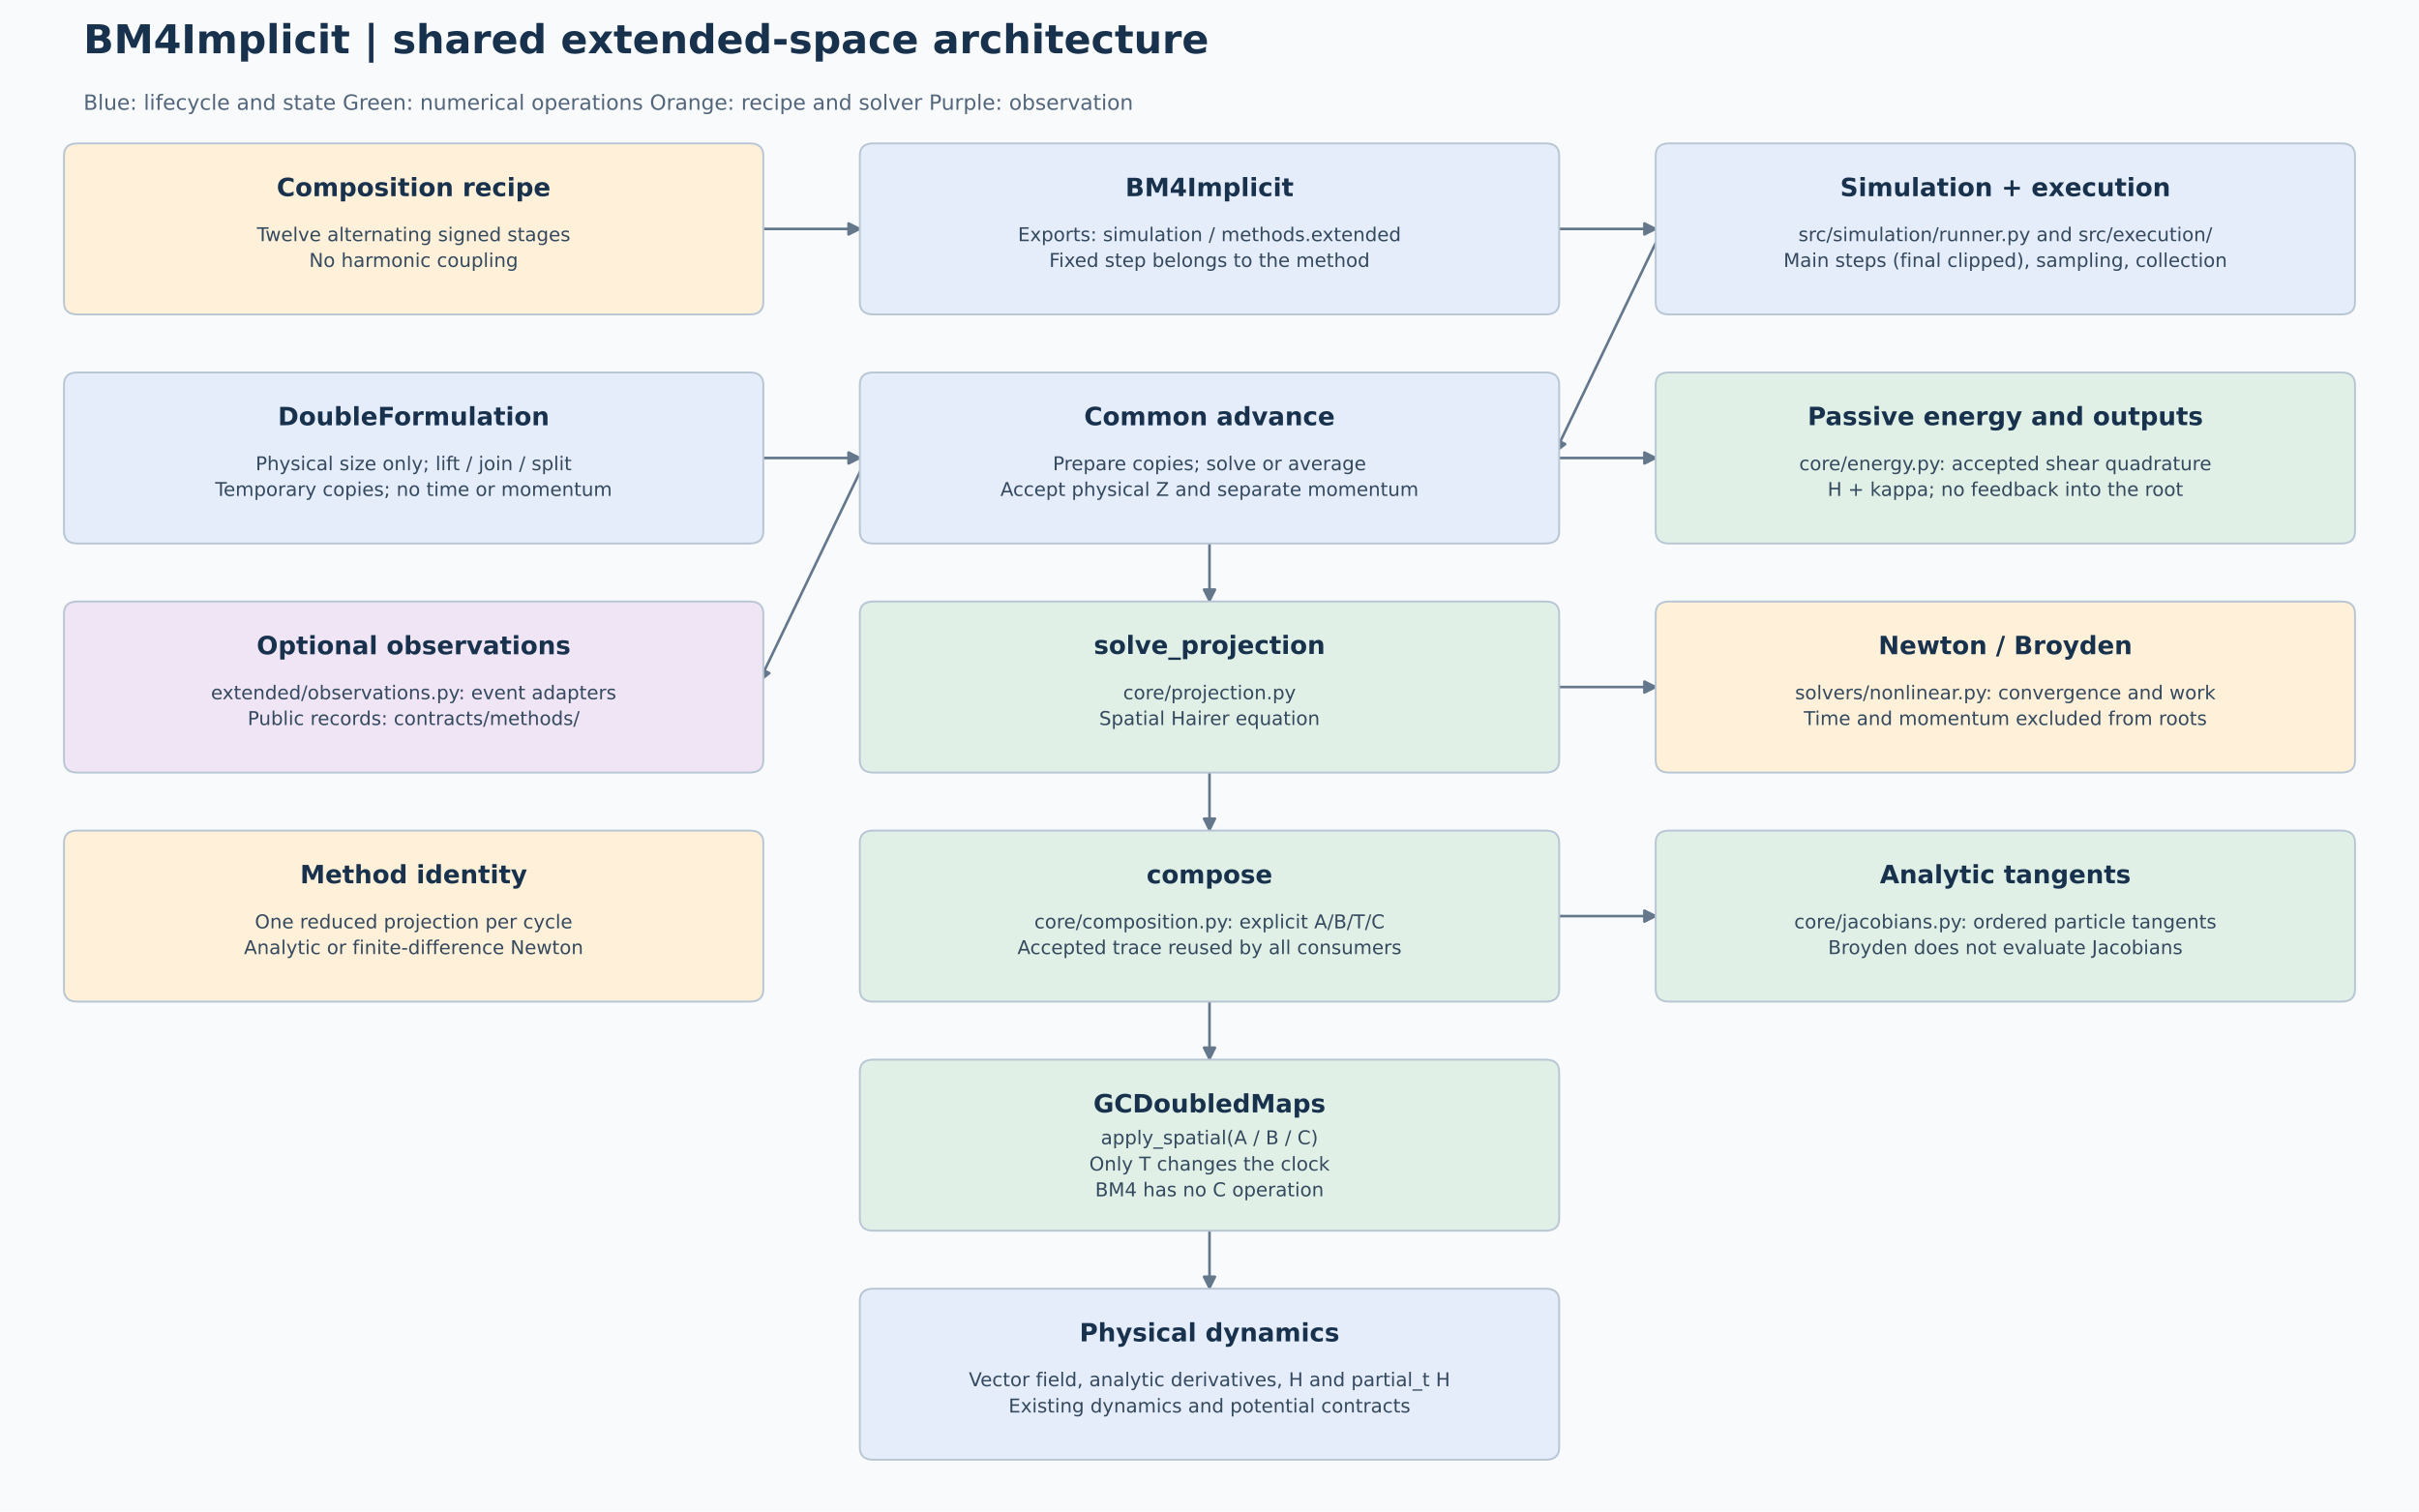
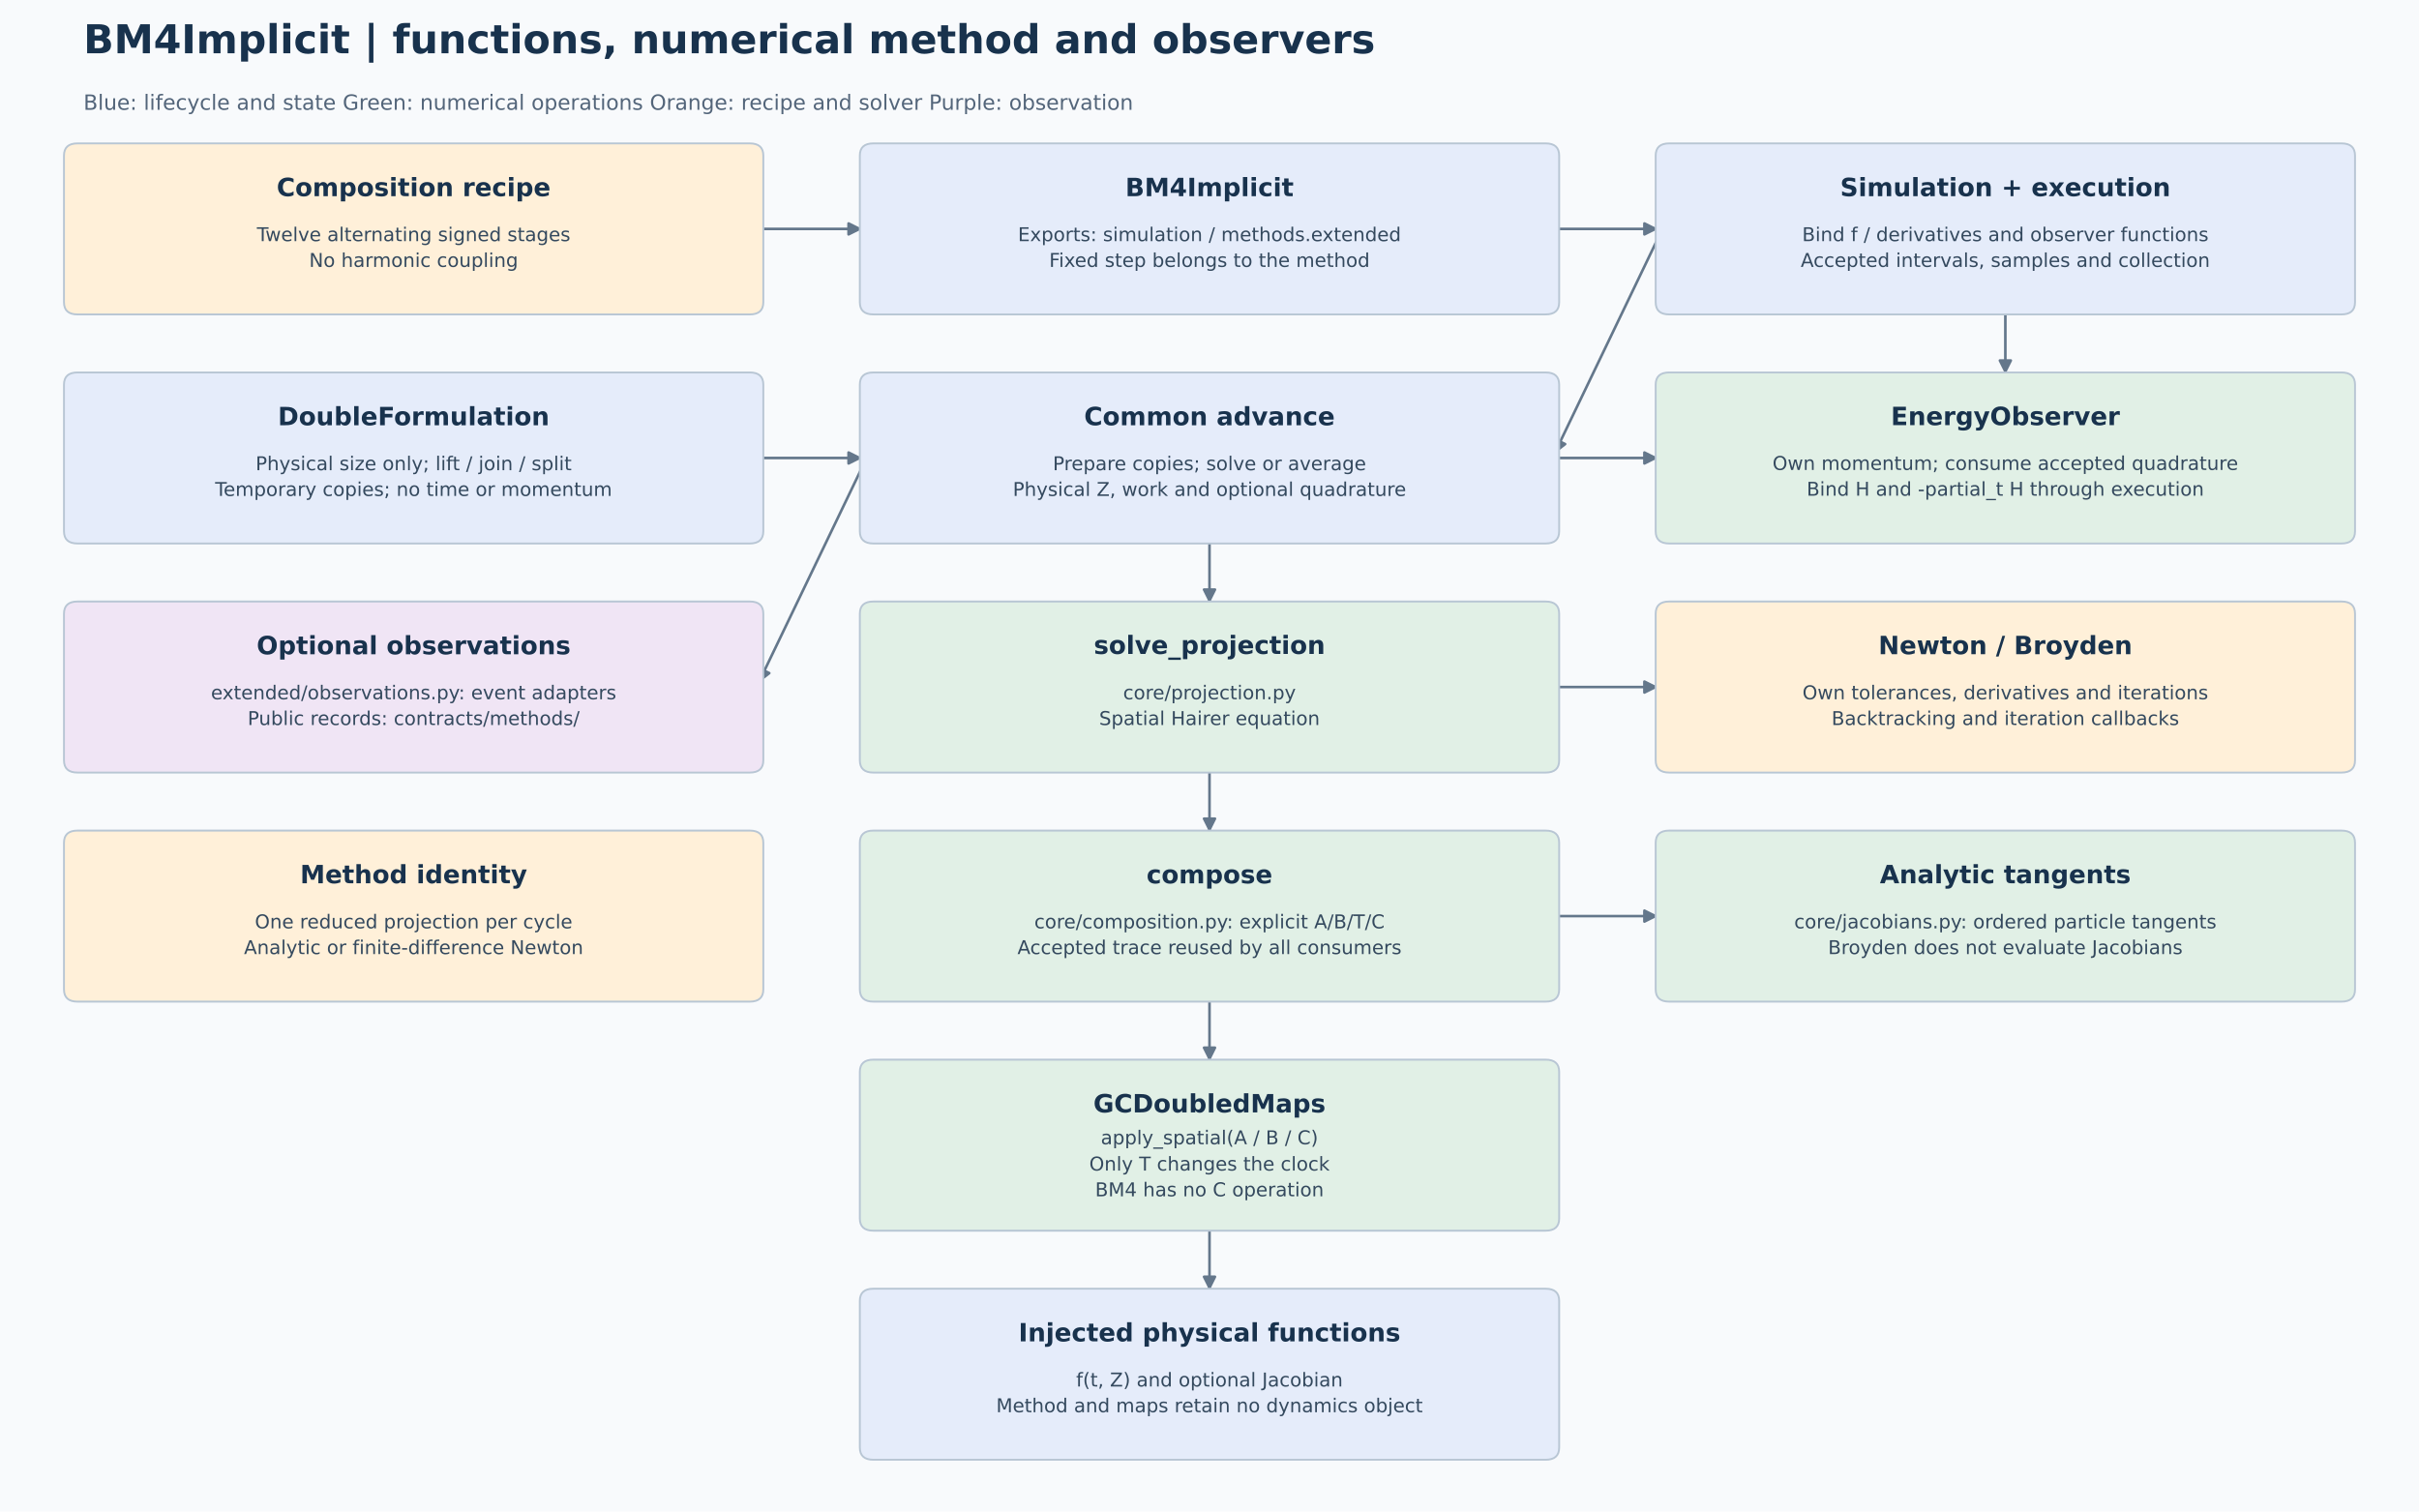
<svg xmlns="http://www.w3.org/2000/svg" width="1152pt" height="720pt" viewBox="0 0 1152 720" version="1.1">
  <defs>
    <style type="text/css">*{stroke-linejoin: round; stroke-linecap: butt}</style>
  </defs>
  <g id="figure_1">
    <g id="patch_1">
      <path d="M 0 720 L 1152 720 L 1152 0 L 0 0 z " style="fill: #f8fafc" />
    </g>
    <g id="axes_1">
      <g id="patch_2">
        <path d="M 362.288 109.039 Q 386.497 109.039 409.309 109.039 " clip-path="url(#pb098db616b)" style="fill: none; stroke: #64778b; stroke-width: 1.25; stroke-linecap: round" />
        <path d="M 404.109 106.439 L 409.309 109.039 L 404.109 111.639 z " clip-path="url(#pb098db616b)" style="fill: #64778b; stroke: #64778b; stroke-width: 1.25; stroke-linecap: round" />
      </g>
      <g id="patch_3">
        <path d="M 741.296 109.039 Q 765.505 109.039 788.317 109.039 " clip-path="url(#pb098db616b)" style="fill: none; stroke: #64778b; stroke-width: 1.25; stroke-linecap: round" />
        <path d="M 783.117 106.439 L 788.317 109.039 L 783.117 111.639 z " clip-path="url(#pb098db616b)" style="fill: #64778b; stroke: #64778b; stroke-width: 1.25; stroke-linecap: round" />
      </g>
      <g id="patch_4">
        <path d="M 790.847 110.841 Q 765.505 163.594 740.768 215.088 " clip-path="url(#pb098db616b)" style="fill: none; stroke: #64778b; stroke-width: 1.25; stroke-linecap: round" />
        <path d="M 745.363 211.527 L 740.768 215.088 L 740.676 209.275 z " clip-path="url(#pb098db616b)" style="fill: #64778b; stroke: #64778b; stroke-width: 1.25; stroke-linecap: round" />
      </g>
      <g id="patch_5">
        <path d="M 362.288 218.153 Q 386.497 218.153 409.309 218.153 " clip-path="url(#pb098db616b)" style="fill: none; stroke: #64778b; stroke-width: 1.25; stroke-linecap: round" />
        <path d="M 404.109 215.553 L 409.309 218.153 L 404.109 220.753 z " clip-path="url(#pb098db616b)" style="fill: #64778b; stroke: #64778b; stroke-width: 1.25; stroke-linecap: round" />
      </g>
      <g id="patch_6">
        <path d="M 576 257.976 Q 576 272.707 576 286.041 " clip-path="url(#pb098db616b)" style="fill: none; stroke: #64778b; stroke-width: 1.25; stroke-linecap: round" />
        <path d="M 578.6 280.841 L 576 286.041 L 573.4 280.841 z " clip-path="url(#pb098db616b)" style="fill: #64778b; stroke: #64778b; stroke-width: 1.25; stroke-linecap: round" />
      </g>
      <g id="patch_7">
+         <path d="M 955.008 148.863 Q 955.008 163.594 955.008 176.928 " clip-path="url(#pb098db616b)" style="fill: none; stroke: #64778b; stroke-width: 1.25; stroke-linecap: round" />
+         <path d="M 957.608 171.728 L 955.008 176.928 L 952.408 171.728 z " clip-path="url(#pb098db616b)" style="fill: #64778b; stroke: #64778b; stroke-width: 1.25; stroke-linecap: round" />
+       </g>
+       <g id="patch_8">
        <path d="M 741.296 218.153 Q 765.505 218.153 788.317 218.153 " clip-path="url(#pb098db616b)" style="fill: none; stroke: #64778b; stroke-width: 1.25; stroke-linecap: round" />
        <path d="M 783.117 215.553 L 788.317 218.153 L 783.117 220.753 z " clip-path="url(#pb098db616b)" style="fill: #64778b; stroke: #64778b; stroke-width: 1.25; stroke-linecap: round" />
      </g>
-       <g id="patch_8">
+       <g id="patch_9">
        <path d="M 411.839 219.954 Q 386.497 272.708 361.76 324.202 " clip-path="url(#pb098db616b)" style="fill: none; stroke: #64778b; stroke-width: 1.25; stroke-linecap: round" />
        <path d="M 366.355 320.64 L 361.76 324.202 L 361.668 318.389 z " clip-path="url(#pb098db616b)" style="fill: #64778b; stroke: #64778b; stroke-width: 1.25; stroke-linecap: round" />
      </g>
-       <g id="patch_9">
+       <g id="patch_10">
        <path d="M 576 367.089 Q 576 381.821 576 395.155 " clip-path="url(#pb098db616b)" style="fill: none; stroke: #64778b; stroke-width: 1.25; stroke-linecap: round" />
        <path d="M 578.6 389.955 L 576 395.155 L 573.4 389.955 z " clip-path="url(#pb098db616b)" style="fill: #64778b; stroke: #64778b; stroke-width: 1.25; stroke-linecap: round" />
      </g>
-       <g id="patch_10">
+       <g id="patch_11">
        <path d="M 741.296 327.266 Q 765.505 327.266 788.317 327.266 " clip-path="url(#pb098db616b)" style="fill: none; stroke: #64778b; stroke-width: 1.25; stroke-linecap: round" />
        <path d="M 783.117 324.666 L 788.317 327.266 L 783.117 329.866 z " clip-path="url(#pb098db616b)" style="fill: #64778b; stroke: #64778b; stroke-width: 1.25; stroke-linecap: round" />
      </g>
-       <g id="patch_11">
+       <g id="patch_12">
        <path d="M 741.296 436.379 Q 765.505 436.379 788.317 436.379 " clip-path="url(#pb098db616b)" style="fill: none; stroke: #64778b; stroke-width: 1.25; stroke-linecap: round" />
        <path d="M 783.117 433.779 L 788.317 436.379 L 783.117 438.979 z " clip-path="url(#pb098db616b)" style="fill: #64778b; stroke: #64778b; stroke-width: 1.25; stroke-linecap: round" />
      </g>
-       <g id="patch_12">
+       <g id="patch_13">
        <path d="M 576 476.203 Q 576 490.934 576 504.268 " clip-path="url(#pb098db616b)" style="fill: none; stroke: #64778b; stroke-width: 1.25; stroke-linecap: round" />
        <path d="M 578.6 499.068 L 576 504.268 L 573.4 499.068 z " clip-path="url(#pb098db616b)" style="fill: #64778b; stroke: #64778b; stroke-width: 1.25; stroke-linecap: round" />
      </g>
-       <g id="patch_13">
+       <g id="patch_14">
        <path d="M 576 585.316 Q 576 600.048 576 613.382 " clip-path="url(#pb098db616b)" style="fill: none; stroke: #64778b; stroke-width: 1.25; stroke-linecap: round" />
        <path d="M 578.6 608.182 L 576 613.382 L 573.4 608.182 z " clip-path="url(#pb098db616b)" style="fill: #64778b; stroke: #64778b; stroke-width: 1.25; stroke-linecap: round" />
      </g>
-       <g id="patch_14">
+       <g id="patch_15">
        <path d="M 36.922 149.775 L 357.062 149.775 Q 363.514 149.775 363.514 143.955 L 363.514 74.123 Q 363.514 68.304 357.062 68.304 L 36.922 68.304 Q 30.47 68.304 30.47 74.123 L 30.47 143.955 Q 30.47 149.775 36.922 149.775 z " clip-path="url(#pb098db616b)" style="fill: #fff0d9; stroke: #b8c6d4; stroke-width: 0.9; stroke-linejoin: miter" />
      </g>
-       <g id="patch_15">
+       <g id="patch_16">
        <path d="M 415.93 149.775 L 736.07 149.775 Q 742.522 149.775 742.522 143.955 L 742.522 74.123 Q 742.522 68.304 736.07 68.304 L 415.93 68.304 Q 409.478 68.304 409.478 74.123 L 409.478 143.955 Q 409.478 149.775 415.93 149.775 z " clip-path="url(#pb098db616b)" style="fill: #e5ecfa; stroke: #b8c6d4; stroke-width: 0.9; stroke-linejoin: miter" />
      </g>
-       <g id="patch_16">
+       <g id="patch_17">
        <path d="M 794.938 149.775 L 1115.078 149.775 Q 1121.53 149.775 1121.53 143.955 L 1121.53 74.123 Q 1121.53 68.304 1115.078 68.304 L 794.938 68.304 Q 788.486 68.304 788.486 74.123 L 788.486 143.955 Q 788.486 149.775 794.938 149.775 z " clip-path="url(#pb098db616b)" style="fill: #e5ecfa; stroke: #b8c6d4; stroke-width: 0.9; stroke-linejoin: miter" />
      </g>
-       <g id="patch_17">
+       <g id="patch_18">
        <path d="M 36.922 258.888 L 357.062 258.888 Q 363.514 258.888 363.514 253.069 L 363.514 183.236 Q 363.514 177.417 357.062 177.417 L 36.922 177.417 Q 30.47 177.417 30.47 183.236 L 30.47 253.069 Q 30.47 258.888 36.922 258.888 z " clip-path="url(#pb098db616b)" style="fill: #e5ecfa; stroke: #b8c6d4; stroke-width: 0.9; stroke-linejoin: miter" />
      </g>
-       <g id="patch_18">
+       <g id="patch_19">
        <path d="M 415.93 258.888 L 736.07 258.888 Q 742.522 258.888 742.522 253.069 L 742.522 183.236 Q 742.522 177.417 736.07 177.417 L 415.93 177.417 Q 409.478 177.417 409.478 183.236 L 409.478 253.069 Q 409.478 258.888 415.93 258.888 z " clip-path="url(#pb098db616b)" style="fill: #e5ecfa; stroke: #b8c6d4; stroke-width: 0.9; stroke-linejoin: miter" />
      </g>
-       <g id="patch_19">
+       <g id="patch_20">
        <path d="M 794.938 258.888 L 1115.078 258.888 Q 1121.53 258.888 1121.53 253.069 L 1121.53 183.236 Q 1121.53 177.417 1115.078 177.417 L 794.938 177.417 Q 788.486 177.417 788.486 183.236 L 788.486 253.069 Q 788.486 258.888 794.938 258.888 z " clip-path="url(#pb098db616b)" style="fill: #e1f0e6; stroke: #b8c6d4; stroke-width: 0.9; stroke-linejoin: miter" />
      </g>
-       <g id="patch_20">
+       <g id="patch_21">
        <path d="M 36.922 368.002 L 357.062 368.002 Q 363.514 368.002 363.514 362.182 L 363.514 292.35 Q 363.514 286.53 357.062 286.53 L 36.922 286.53 Q 30.47 286.53 30.47 292.35 L 30.47 362.182 Q 30.47 368.002 36.922 368.002 z " clip-path="url(#pb098db616b)" style="fill: #f0e5f5; stroke: #b8c6d4; stroke-width: 0.9; stroke-linejoin: miter" />
      </g>
-       <g id="patch_21">
+       <g id="patch_22">
        <path d="M 415.93 368.002 L 736.07 368.002 Q 742.522 368.002 742.522 362.182 L 742.522 292.35 Q 742.522 286.53 736.07 286.53 L 415.93 286.53 Q 409.478 286.53 409.478 292.35 L 409.478 362.182 Q 409.478 368.002 415.93 368.002 z " clip-path="url(#pb098db616b)" style="fill: #e1f0e6; stroke: #b8c6d4; stroke-width: 0.9; stroke-linejoin: miter" />
      </g>
-       <g id="patch_22">
+       <g id="patch_23">
        <path d="M 794.938 368.002 L 1115.078 368.002 Q 1121.53 368.002 1121.53 362.182 L 1121.53 292.35 Q 1121.53 286.53 1115.078 286.53 L 794.938 286.53 Q 788.486 286.53 788.486 292.35 L 788.486 362.182 Q 788.486 368.002 794.938 368.002 z " clip-path="url(#pb098db616b)" style="fill: #fff0d9; stroke: #b8c6d4; stroke-width: 0.9; stroke-linejoin: miter" />
      </g>
-       <g id="patch_23">
+       <g id="patch_24">
        <path d="M 36.922 477.115 L 357.062 477.115 Q 363.514 477.115 363.514 471.296 L 363.514 401.463 Q 363.514 395.644 357.062 395.644 L 36.922 395.644 Q 30.47 395.644 30.47 401.463 L 30.47 471.296 Q 30.47 477.115 36.922 477.115 z " clip-path="url(#pb098db616b)" style="fill: #fff0d9; stroke: #b8c6d4; stroke-width: 0.9; stroke-linejoin: miter" />
      </g>
-       <g id="patch_24">
+       <g id="patch_25">
        <path d="M 415.93 477.115 L 736.07 477.115 Q 742.522 477.115 742.522 471.296 L 742.522 401.463 Q 742.522 395.644 736.07 395.644 L 415.93 395.644 Q 409.478 395.644 409.478 401.463 L 409.478 471.296 Q 409.478 477.115 415.93 477.115 z " clip-path="url(#pb098db616b)" style="fill: #e1f0e6; stroke: #b8c6d4; stroke-width: 0.9; stroke-linejoin: miter" />
      </g>
-       <g id="patch_25">
+       <g id="patch_26">
        <path d="M 794.938 477.115 L 1115.078 477.115 Q 1121.53 477.115 1121.53 471.296 L 1121.53 401.463 Q 1121.53 395.644 1115.078 395.644 L 794.938 395.644 Q 788.486 395.644 788.486 401.463 L 788.486 471.296 Q 788.486 477.115 794.938 477.115 z " clip-path="url(#pb098db616b)" style="fill: #e1f0e6; stroke: #b8c6d4; stroke-width: 0.9; stroke-linejoin: miter" />
      </g>
-       <g id="patch_26">
+       <g id="patch_27">
        <path d="M 415.93 586.228 L 736.07 586.228 Q 742.522 586.228 742.522 580.409 L 742.522 510.576 Q 742.522 504.757 736.07 504.757 L 415.93 504.757 Q 409.478 504.757 409.478 510.576 L 409.478 580.409 Q 409.478 586.228 415.93 586.228 z " clip-path="url(#pb098db616b)" style="fill: #e1f0e6; stroke: #b8c6d4; stroke-width: 0.9; stroke-linejoin: miter" />
      </g>
-       <g id="patch_27">
+       <g id="patch_28">
        <path d="M 415.93 695.342 L 736.07 695.342 Q 742.522 695.342 742.522 689.522 L 742.522 619.69 Q 742.522 613.871 736.07 613.871 L 415.93 613.871 Q 409.478 613.871 409.478 619.69 L 409.478 689.522 Q 409.478 695.342 415.93 695.342 z " clip-path="url(#pb098db616b)" style="fill: #e5ecfa; stroke: #b8c6d4; stroke-width: 0.9; stroke-linejoin: miter" />
      </g>
      <g id="text_1">
-         <text style="font-weight: 700; font-size: 19px; font-family: 'DejaVu Sans', 'Bitstream Vera Sans', 'Computer Modern Sans Serif', 'Lucida Grande', 'Verdana', 'Geneva', 'Lucid', 'Arial', 'Helvetica', 'Avant Garde', sans-serif; text-anchor: start; fill: #18324d" x="39.744" y="25.386" transform="rotate(-0 39.744 25.38557)">BM4Implicit | shared extended-space architecture</text>
+         <text style="font-weight: 700; font-size: 19px; font-family: 'DejaVu Sans', 'Bitstream Vera Sans', 'Computer Modern Sans Serif', 'Lucida Grande', 'Verdana', 'Geneva', 'Lucid', 'Arial', 'Helvetica', 'Avant Garde', sans-serif; text-anchor: start; fill: #18324d" x="39.744" y="25.386" transform="rotate(-0 39.744 25.38557)">BM4Implicit | functions, numerical method and observers</text>
      </g>
      <g id="text_2">
        <text style="font-size: 10px; font-family: 'DejaVu Sans', 'Bitstream Vera Sans', 'Computer Modern Sans Serif', 'Lucida Grande', 'Verdana', 'Geneva', 'Lucid', 'Arial', 'Helvetica', 'Avant Garde', sans-serif; text-anchor: start; fill: #53657a" x="39.744" y="52.3" transform="rotate(-0 39.744 52.30021)">Blue: lifecycle and state    Green: numerical operations    Orange: recipe and solver    Purple: observation</text>
      </g>
      <g id="text_3">
        <text style="font-weight: 700; font-size: 12px; font-family: 'DejaVu Sans', 'Bitstream Vera Sans', 'Computer Modern Sans Serif', 'Lucida Grande', 'Verdana', 'Geneva', 'Lucid', 'Arial', 'Helvetica', 'Avant Garde', sans-serif; text-anchor: middle; fill: #18324d" x="196.992" y="93.437" transform="rotate(-0 196.992 93.43744)">Composition recipe</text>
      </g>
      <g id="text_4">
        <text style="font-size: 9.1px; font-family: 'DejaVu Sans', 'Bitstream Vera Sans', 'Computer Modern Sans Serif', 'Lucida Grande', 'Verdana', 'Geneva', 'Lucid', 'Arial', 'Helvetica', 'Avant Garde', sans-serif; fill: #34495e" transform="translate(122.3343 114.8745)">Twelve alternating signed stages</text>
        <text style="font-size: 9.1px; font-family: 'DejaVu Sans', 'Bitstream Vera Sans', 'Computer Modern Sans Serif', 'Lucida Grande', 'Verdana', 'Geneva', 'Lucid', 'Arial', 'Helvetica', 'Avant Garde', sans-serif; fill: #34495e" transform="translate(147.2257 127.1389)">No harmonic coupling</text>
      </g>
      <g id="text_5">
        <text style="font-weight: 700; font-size: 12px; font-family: 'DejaVu Sans', 'Bitstream Vera Sans', 'Computer Modern Sans Serif', 'Lucida Grande', 'Verdana', 'Geneva', 'Lucid', 'Arial', 'Helvetica', 'Avant Garde', sans-serif; text-anchor: middle; fill: #18324d" x="576" y="93.437" transform="rotate(-0 576 93.43744)">BM4Implicit</text>
      </g>
      <g id="text_6">
        <text style="font-size: 9.1px; font-family: 'DejaVu Sans', 'Bitstream Vera Sans', 'Computer Modern Sans Serif', 'Lucida Grande', 'Verdana', 'Geneva', 'Lucid', 'Arial', 'Helvetica', 'Avant Garde', sans-serif; fill: #34495e" transform="translate(484.7689 114.8745)">Exports: simulation / methods.extended</text>
        <text style="font-size: 9.1px; font-family: 'DejaVu Sans', 'Bitstream Vera Sans', 'Computer Modern Sans Serif', 'Lucida Grande', 'Verdana', 'Geneva', 'Lucid', 'Arial', 'Helvetica', 'Avant Garde', sans-serif; fill: #34495e" transform="translate(499.6524 127.1389)">Fixed step belongs to the method</text>
      </g>
      <g id="text_7">
        <text style="font-weight: 700; font-size: 12px; font-family: 'DejaVu Sans', 'Bitstream Vera Sans', 'Computer Modern Sans Serif', 'Lucida Grande', 'Verdana', 'Geneva', 'Lucid', 'Arial', 'Helvetica', 'Avant Garde', sans-serif; text-anchor: middle; fill: #18324d" x="955.008" y="93.437" transform="rotate(-0 955.008 93.43744)">Simulation + execution</text>
      </g>
      <g id="text_8">
-         <text style="font-size: 9.1px; font-family: 'DejaVu Sans', 'Bitstream Vera Sans', 'Computer Modern Sans Serif', 'Lucida Grande', 'Verdana', 'Geneva', 'Lucid', 'Arial', 'Helvetica', 'Avant Garde', sans-serif; fill: #34495e" transform="translate(856.4514 114.8745)">src/simulation/runner.py and src/execution/</text>
-         <text style="font-size: 9.1px; font-family: 'DejaVu Sans', 'Bitstream Vera Sans', 'Computer Modern Sans Serif', 'Lucida Grande', 'Verdana', 'Geneva', 'Lucid', 'Arial', 'Helvetica', 'Avant Garde', sans-serif; fill: #34495e" transform="translate(849.3542 127.1389)">Main steps (final clipped), sampling, collection</text>
+         <text style="font-size: 9.1px; font-family: 'DejaVu Sans', 'Bitstream Vera Sans', 'Computer Modern Sans Serif', 'Lucida Grande', 'Verdana', 'Geneva', 'Lucid', 'Arial', 'Helvetica', 'Avant Garde', sans-serif; fill: #34495e" transform="translate(858.2316 114.8745)">Bind f / derivatives and observer functions</text>
+         <text style="font-size: 9.1px; font-family: 'DejaVu Sans', 'Bitstream Vera Sans', 'Computer Modern Sans Serif', 'Lucida Grande', 'Verdana', 'Geneva', 'Lucid', 'Arial', 'Helvetica', 'Avant Garde', sans-serif; fill: #34495e" transform="translate(857.5598 127.1389)">Accepted intervals, samples and collection</text>
      </g>
      <g id="text_9">
        <text style="font-weight: 700; font-size: 12px; font-family: 'DejaVu Sans', 'Bitstream Vera Sans', 'Computer Modern Sans Serif', 'Lucida Grande', 'Verdana', 'Geneva', 'Lucid', 'Arial', 'Helvetica', 'Avant Garde', sans-serif; text-anchor: middle; fill: #18324d" x="196.992" y="202.551" transform="rotate(-0 196.992 202.5508)">DoubleFormulation</text>
      </g>
      <g id="text_10">
        <text style="font-size: 9.1px; font-family: 'DejaVu Sans', 'Bitstream Vera Sans', 'Computer Modern Sans Serif', 'Lucida Grande', 'Verdana', 'Geneva', 'Lucid', 'Arial', 'Helvetica', 'Avant Garde', sans-serif; fill: #34495e" transform="translate(121.7158 223.9879)">Physical size only; lift / join / split</text>
        <text style="font-size: 9.1px; font-family: 'DejaVu Sans', 'Bitstream Vera Sans', 'Computer Modern Sans Serif', 'Lucida Grande', 'Verdana', 'Geneva', 'Lucid', 'Arial', 'Helvetica', 'Avant Garde', sans-serif; fill: #34495e" transform="translate(102.4565 236.2523)">Temporary copies; no time or momentum</text>
      </g>
      <g id="text_11">
        <text style="font-weight: 700; font-size: 12px; font-family: 'DejaVu Sans', 'Bitstream Vera Sans', 'Computer Modern Sans Serif', 'Lucida Grande', 'Verdana', 'Geneva', 'Lucid', 'Arial', 'Helvetica', 'Avant Garde', sans-serif; text-anchor: middle; fill: #18324d" x="576" y="202.551" transform="rotate(-0 576 202.5508)">Common advance</text>
      </g>
      <g id="text_12">
        <text style="font-size: 9.1px; font-family: 'DejaVu Sans', 'Bitstream Vera Sans', 'Computer Modern Sans Serif', 'Lucida Grande', 'Verdana', 'Geneva', 'Lucid', 'Arial', 'Helvetica', 'Avant Garde', sans-serif; fill: #34495e" transform="translate(501.4049 223.9879)">Prepare copies; solve or average</text>
-         <text style="font-size: 9.1px; font-family: 'DejaVu Sans', 'Bitstream Vera Sans', 'Computer Modern Sans Serif', 'Lucida Grande', 'Verdana', 'Geneva', 'Lucid', 'Arial', 'Helvetica', 'Avant Garde', sans-serif; fill: #34495e" transform="translate(476.4112 236.2523)">Accept physical Z and separate momentum</text>
+         <text style="font-size: 9.1px; font-family: 'DejaVu Sans', 'Bitstream Vera Sans', 'Computer Modern Sans Serif', 'Lucida Grande', 'Verdana', 'Geneva', 'Lucid', 'Arial', 'Helvetica', 'Avant Garde', sans-serif; fill: #34495e" transform="translate(482.3446 236.2523)">Physical Z, work and optional quadrature</text>
      </g>
      <g id="text_13">
-         <text style="font-weight: 700; font-size: 12px; font-family: 'DejaVu Sans', 'Bitstream Vera Sans', 'Computer Modern Sans Serif', 'Lucida Grande', 'Verdana', 'Geneva', 'Lucid', 'Arial', 'Helvetica', 'Avant Garde', sans-serif; text-anchor: middle; fill: #18324d" x="955.008" y="202.504" transform="rotate(-0 955.008 202.504)">Passive energy and outputs</text>
+         <text style="font-weight: 700; font-size: 12px; font-family: 'DejaVu Sans', 'Bitstream Vera Sans', 'Computer Modern Sans Serif', 'Lucida Grande', 'Verdana', 'Geneva', 'Lucid', 'Arial', 'Helvetica', 'Avant Garde', sans-serif; text-anchor: middle; fill: #18324d" x="955.008" y="202.504" transform="rotate(-0 955.008 202.504)">EnergyObserver</text>
      </g>
      <g id="text_14">
-         <text style="font-size: 9.1px; font-family: 'DejaVu Sans', 'Bitstream Vera Sans', 'Computer Modern Sans Serif', 'Lucida Grande', 'Verdana', 'Geneva', 'Lucid', 'Arial', 'Helvetica', 'Avant Garde', sans-serif; fill: #34495e" transform="translate(856.8389 223.9879)">core/energy.py: accepted shear quadrature</text>
-         <text style="font-size: 9.1px; font-family: 'DejaVu Sans', 'Bitstream Vera Sans', 'Computer Modern Sans Serif', 'Lucida Grande', 'Verdana', 'Geneva', 'Lucid', 'Arial', 'Helvetica', 'Avant Garde', sans-serif; fill: #34495e" transform="translate(870.3368 236.2523)">H + kappa; no feedback into the root</text>
+         <text style="font-size: 9.1px; font-family: 'DejaVu Sans', 'Bitstream Vera Sans', 'Computer Modern Sans Serif', 'Lucida Grande', 'Verdana', 'Geneva', 'Lucid', 'Arial', 'Helvetica', 'Avant Garde', sans-serif; fill: #34495e" transform="translate(844.1245 223.8614)">Own momentum; consume accepted quadrature</text>
+         <text style="font-size: 9.1px; font-family: 'DejaVu Sans', 'Bitstream Vera Sans', 'Computer Modern Sans Serif', 'Lucida Grande', 'Verdana', 'Geneva', 'Lucid', 'Arial', 'Helvetica', 'Avant Garde', sans-serif; fill: #34495e" transform="translate(860.3758 236.1257)">Bind H and -partial_t H through execution</text>
      </g>
      <g id="text_15">
        <text style="font-weight: 700; font-size: 12px; font-family: 'DejaVu Sans', 'Bitstream Vera Sans', 'Computer Modern Sans Serif', 'Lucida Grande', 'Verdana', 'Geneva', 'Lucid', 'Arial', 'Helvetica', 'Avant Garde', sans-serif; text-anchor: middle; fill: #18324d" x="196.992" y="311.664" transform="rotate(-0 196.992 311.6642)">Optional observations</text>
      </g>
      <g id="text_16">
        <text style="font-size: 9.1px; font-family: 'DejaVu Sans', 'Bitstream Vera Sans', 'Computer Modern Sans Serif', 'Lucida Grande', 'Verdana', 'Geneva', 'Lucid', 'Arial', 'Helvetica', 'Avant Garde', sans-serif; fill: #34495e" transform="translate(100.4623 333.1013)">extended/observations.py: event adapters</text>
        <text style="font-size: 9.1px; font-family: 'DejaVu Sans', 'Bitstream Vera Sans', 'Computer Modern Sans Serif', 'Lucida Grande', 'Verdana', 'Geneva', 'Lucid', 'Arial', 'Helvetica', 'Avant Garde', sans-serif; fill: #34495e" transform="translate(117.923 345.3657)">Public records: contracts/methods/</text>
      </g>
      <g id="text_17">
        <text style="font-weight: 700; font-size: 12px; font-family: 'DejaVu Sans', 'Bitstream Vera Sans', 'Computer Modern Sans Serif', 'Lucida Grande', 'Verdana', 'Geneva', 'Lucid', 'Arial', 'Helvetica', 'Avant Garde', sans-serif; text-anchor: middle; fill: #18324d" x="576" y="311.497" transform="rotate(-0 576 311.4974)">solve_projection</text>
      </g>
      <g id="text_18">
        <text style="font-size: 9.1px; font-family: 'DejaVu Sans', 'Bitstream Vera Sans', 'Computer Modern Sans Serif', 'Lucida Grande', 'Verdana', 'Geneva', 'Lucid', 'Arial', 'Helvetica', 'Avant Garde', sans-serif; fill: #34495e" transform="translate(534.8644 333.1013)">core/projection.py</text>
        <text style="font-size: 9.1px; font-family: 'DejaVu Sans', 'Bitstream Vera Sans', 'Computer Modern Sans Serif', 'Lucida Grande', 'Verdana', 'Geneva', 'Lucid', 'Arial', 'Helvetica', 'Avant Garde', sans-serif; fill: #34495e" transform="translate(523.4546 345.3657)">Spatial Hairer equation</text>
      </g>
      <g id="text_19">
        <text style="font-weight: 700; font-size: 12px; font-family: 'DejaVu Sans', 'Bitstream Vera Sans', 'Computer Modern Sans Serif', 'Lucida Grande', 'Verdana', 'Geneva', 'Lucid', 'Arial', 'Helvetica', 'Avant Garde', sans-serif; text-anchor: middle; fill: #18324d" x="955.008" y="311.617" transform="rotate(-0 955.008 311.6174)">Newton / Broyden</text>
      </g>
      <g id="text_20">
-         <text style="font-size: 9.1px; font-family: 'DejaVu Sans', 'Bitstream Vera Sans', 'Computer Modern Sans Serif', 'Lucida Grande', 'Verdana', 'Geneva', 'Lucid', 'Arial', 'Helvetica', 'Avant Garde', sans-serif; fill: #34495e" transform="translate(854.8518 333.1013)">solvers/nonlinear.py: convergence and work</text>
-         <text style="font-size: 9.1px; font-family: 'DejaVu Sans', 'Bitstream Vera Sans', 'Computer Modern Sans Serif', 'Lucida Grande', 'Verdana', 'Geneva', 'Lucid', 'Arial', 'Helvetica', 'Avant Garde', sans-serif; fill: #34495e" transform="translate(859.0186 345.3657)">Time and momentum excluded from roots</text>
+         <text style="font-size: 9.1px; font-family: 'DejaVu Sans', 'Bitstream Vera Sans', 'Computer Modern Sans Serif', 'Lucida Grande', 'Verdana', 'Geneva', 'Lucid', 'Arial', 'Helvetica', 'Avant Garde', sans-serif; fill: #34495e" transform="translate(858.3788 333.1013)">Own tolerances, derivatives and iterations</text>
+         <text style="font-size: 9.1px; font-family: 'DejaVu Sans', 'Bitstream Vera Sans', 'Computer Modern Sans Serif', 'Lucida Grande', 'Verdana', 'Geneva', 'Lucid', 'Arial', 'Helvetica', 'Avant Garde', sans-serif; fill: #34495e" transform="translate(872.2243 345.3657)">Backtracking and iteration callbacks</text>
      </g>
      <g id="text_21">
        <text style="font-weight: 700; font-size: 12px; font-family: 'DejaVu Sans', 'Bitstream Vera Sans', 'Computer Modern Sans Serif', 'Lucida Grande', 'Verdana', 'Geneva', 'Lucid', 'Arial', 'Helvetica', 'Avant Garde', sans-serif; text-anchor: middle; fill: #18324d" x="196.992" y="420.731" transform="rotate(-0 196.992 420.7308)">Method identity</text>
      </g>
      <g id="text_22">
        <text style="font-size: 9.1px; font-family: 'DejaVu Sans', 'Bitstream Vera Sans', 'Computer Modern Sans Serif', 'Lucida Grande', 'Verdana', 'Geneva', 'Lucid', 'Arial', 'Helvetica', 'Avant Garde', sans-serif; fill: #34495e" transform="translate(121.3724 442.2147)">One reduced projection per cycle</text>
        <text style="font-size: 9.1px; font-family: 'DejaVu Sans', 'Bitstream Vera Sans', 'Computer Modern Sans Serif', 'Lucida Grande', 'Verdana', 'Geneva', 'Lucid', 'Arial', 'Helvetica', 'Avant Garde', sans-serif; fill: #34495e" transform="translate(116.1854 454.4791)">Analytic or finite-difference Newton</text>
      </g>
      <g id="text_23">
        <text style="font-weight: 700; font-size: 12px; font-family: 'DejaVu Sans', 'Bitstream Vera Sans', 'Computer Modern Sans Serif', 'Lucida Grande', 'Verdana', 'Geneva', 'Lucid', 'Arial', 'Helvetica', 'Avant Garde', sans-serif; text-anchor: middle; fill: #18324d" x="576" y="420.778" transform="rotate(-0 576 420.7776)">compose</text>
      </g>
      <g id="text_24">
        <text style="font-size: 9.1px; font-family: 'DejaVu Sans', 'Bitstream Vera Sans', 'Computer Modern Sans Serif', 'Lucida Grande', 'Verdana', 'Geneva', 'Lucid', 'Arial', 'Helvetica', 'Avant Garde', sans-serif; fill: #34495e" transform="translate(492.5829 442.2147)">core/composition.py: explicit A/B/T/C</text>
        <text style="font-size: 9.1px; font-family: 'DejaVu Sans', 'Bitstream Vera Sans', 'Computer Modern Sans Serif', 'Lucida Grande', 'Verdana', 'Geneva', 'Lucid', 'Arial', 'Helvetica', 'Avant Garde', sans-serif; fill: #34495e" transform="translate(484.5258 454.4791)">Accepted trace reused by all consumers</text>
      </g>
      <g id="text_25">
        <text style="font-weight: 700; font-size: 12px; font-family: 'DejaVu Sans', 'Bitstream Vera Sans', 'Computer Modern Sans Serif', 'Lucida Grande', 'Verdana', 'Geneva', 'Lucid', 'Arial', 'Helvetica', 'Avant Garde', sans-serif; text-anchor: middle; fill: #18324d" x="955.008" y="420.731" transform="rotate(-0 955.008 420.7308)">Analytic tangents</text>
      </g>
      <g id="text_26">
        <text style="font-size: 9.1px; font-family: 'DejaVu Sans', 'Bitstream Vera Sans', 'Computer Modern Sans Serif', 'Lucida Grande', 'Verdana', 'Geneva', 'Lucid', 'Arial', 'Helvetica', 'Avant Garde', sans-serif; fill: #34495e" transform="translate(854.4587 442.2147)">core/jacobians.py: ordered particle tangents</text>
        <text style="font-size: 9.1px; font-family: 'DejaVu Sans', 'Bitstream Vera Sans', 'Computer Modern Sans Serif', 'Lucida Grande', 'Verdana', 'Geneva', 'Lucid', 'Arial', 'Helvetica', 'Avant Garde', sans-serif; fill: #34495e" transform="translate(870.5799 454.4791)">Broyden does not evaluate Jacobians</text>
      </g>
      <g id="text_27">
        <text style="font-weight: 700; font-size: 12px; font-family: 'DejaVu Sans', 'Bitstream Vera Sans', 'Computer Modern Sans Serif', 'Lucida Grande', 'Verdana', 'Geneva', 'Lucid', 'Arial', 'Helvetica', 'Avant Garde', sans-serif; text-anchor: middle; fill: #18324d" x="576" y="529.891" transform="rotate(-0 576 529.891)">GCDoubledMaps</text>
      </g>
      <g id="text_28">
        <text style="font-size: 9.1px; font-family: 'DejaVu Sans', 'Bitstream Vera Sans', 'Computer Modern Sans Serif', 'Lucida Grande', 'Verdana', 'Geneva', 'Lucid', 'Arial', 'Helvetica', 'Avant Garde', sans-serif; fill: #34495e" transform="translate(524.2437 545.0694)">apply_spatial(A / B / C)</text>
        <text style="font-size: 9.1px; font-family: 'DejaVu Sans', 'Bitstream Vera Sans', 'Computer Modern Sans Serif', 'Lucida Grande', 'Verdana', 'Geneva', 'Lucid', 'Arial', 'Helvetica', 'Avant Garde', sans-serif; fill: #34495e" transform="translate(518.7454 557.5869)">Only T changes the clock</text>
        <text style="font-size: 9.1px; font-family: 'DejaVu Sans', 'Bitstream Vera Sans', 'Computer Modern Sans Serif', 'Lucida Grande', 'Verdana', 'Geneva', 'Lucid', 'Arial', 'Helvetica', 'Avant Garde', sans-serif; fill: #34495e" transform="translate(521.5401 569.8512)">BM4 has no C operation</text>
      </g>
      <g id="text_29">
-         <text style="font-weight: 700; font-size: 12px; font-family: 'DejaVu Sans', 'Bitstream Vera Sans', 'Computer Modern Sans Serif', 'Lucida Grande', 'Verdana', 'Geneva', 'Lucid', 'Arial', 'Helvetica', 'Avant Garde', sans-serif; text-anchor: middle; fill: #18324d" x="576" y="638.958" transform="rotate(-0 576 638.9576)">Physical dynamics</text>
+         <text style="font-weight: 700; font-size: 12px; font-family: 'DejaVu Sans', 'Bitstream Vera Sans', 'Computer Modern Sans Serif', 'Lucida Grande', 'Verdana', 'Geneva', 'Lucid', 'Arial', 'Helvetica', 'Avant Garde', sans-serif; text-anchor: middle; fill: #18324d" x="576" y="638.958" transform="rotate(-0 576 638.9576)">Injected physical functions</text>
      </g>
      <g id="text_30">
-         <text style="font-size: 9.1px; font-family: 'DejaVu Sans', 'Bitstream Vera Sans', 'Computer Modern Sans Serif', 'Lucida Grande', 'Verdana', 'Geneva', 'Lucid', 'Arial', 'Helvetica', 'Avant Garde', sans-serif; fill: #34495e" transform="translate(461.3763 660.315)">Vector field, analytic derivatives, H and partial_t H</text>
-         <text style="font-size: 9.1px; font-family: 'DejaVu Sans', 'Bitstream Vera Sans', 'Computer Modern Sans Serif', 'Lucida Grande', 'Verdana', 'Geneva', 'Lucid', 'Arial', 'Helvetica', 'Avant Garde', sans-serif; fill: #34495e" transform="translate(480.3043 672.8324)">Existing dynamics and potential contracts</text>
+         <text style="font-size: 9.1px; font-family: 'DejaVu Sans', 'Bitstream Vera Sans', 'Computer Modern Sans Serif', 'Lucida Grande', 'Verdana', 'Geneva', 'Lucid', 'Arial', 'Helvetica', 'Avant Garde', sans-serif; fill: #34495e" transform="translate(512.4756 660.4415)">f(t, Z) and optional Jacobian</text>
+         <text style="font-size: 9.1px; font-family: 'DejaVu Sans', 'Bitstream Vera Sans', 'Computer Modern Sans Serif', 'Lucida Grande', 'Verdana', 'Geneva', 'Lucid', 'Arial', 'Helvetica', 'Avant Garde', sans-serif; fill: #34495e" transform="translate(474.4205 672.7059)">Method and maps retain no dynamics object</text>
      </g>
    </g>
  </g>
  <defs>
    <clipPath id="pb098db616b">
      <rect x="11.52" y="7.2" width="1128.96" height="705.6" />
    </clipPath>
  </defs>
</svg>
